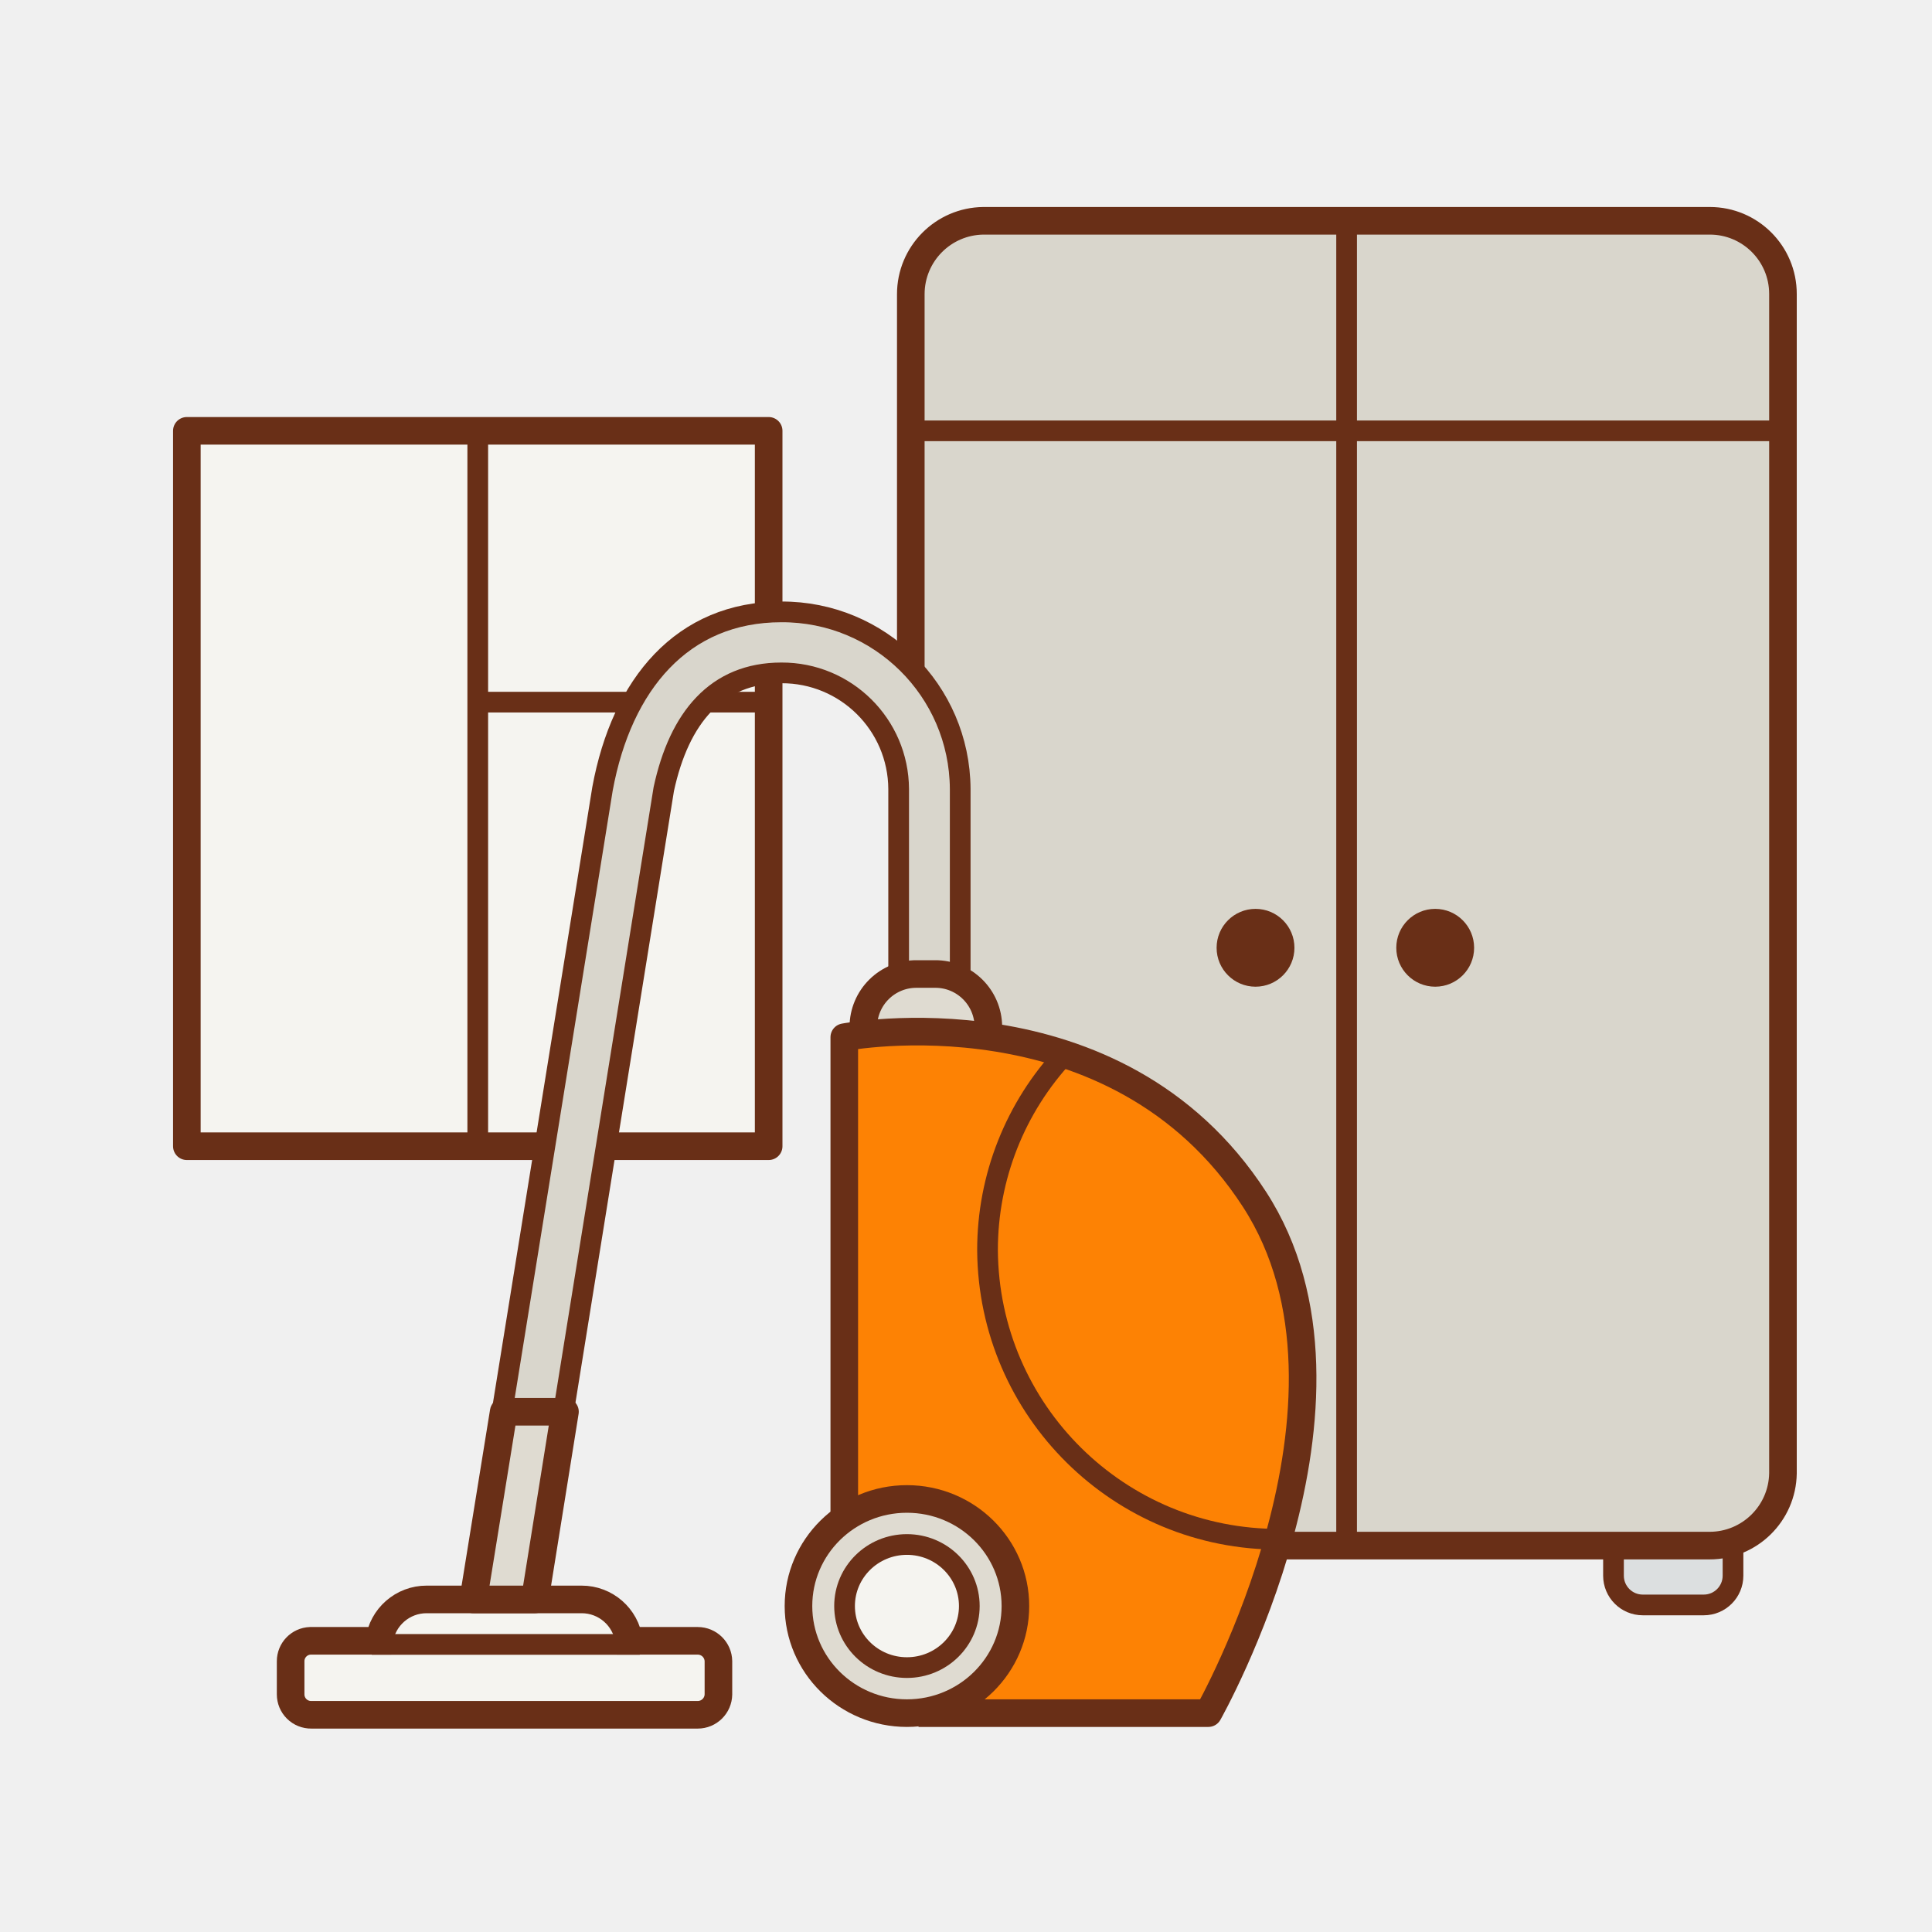
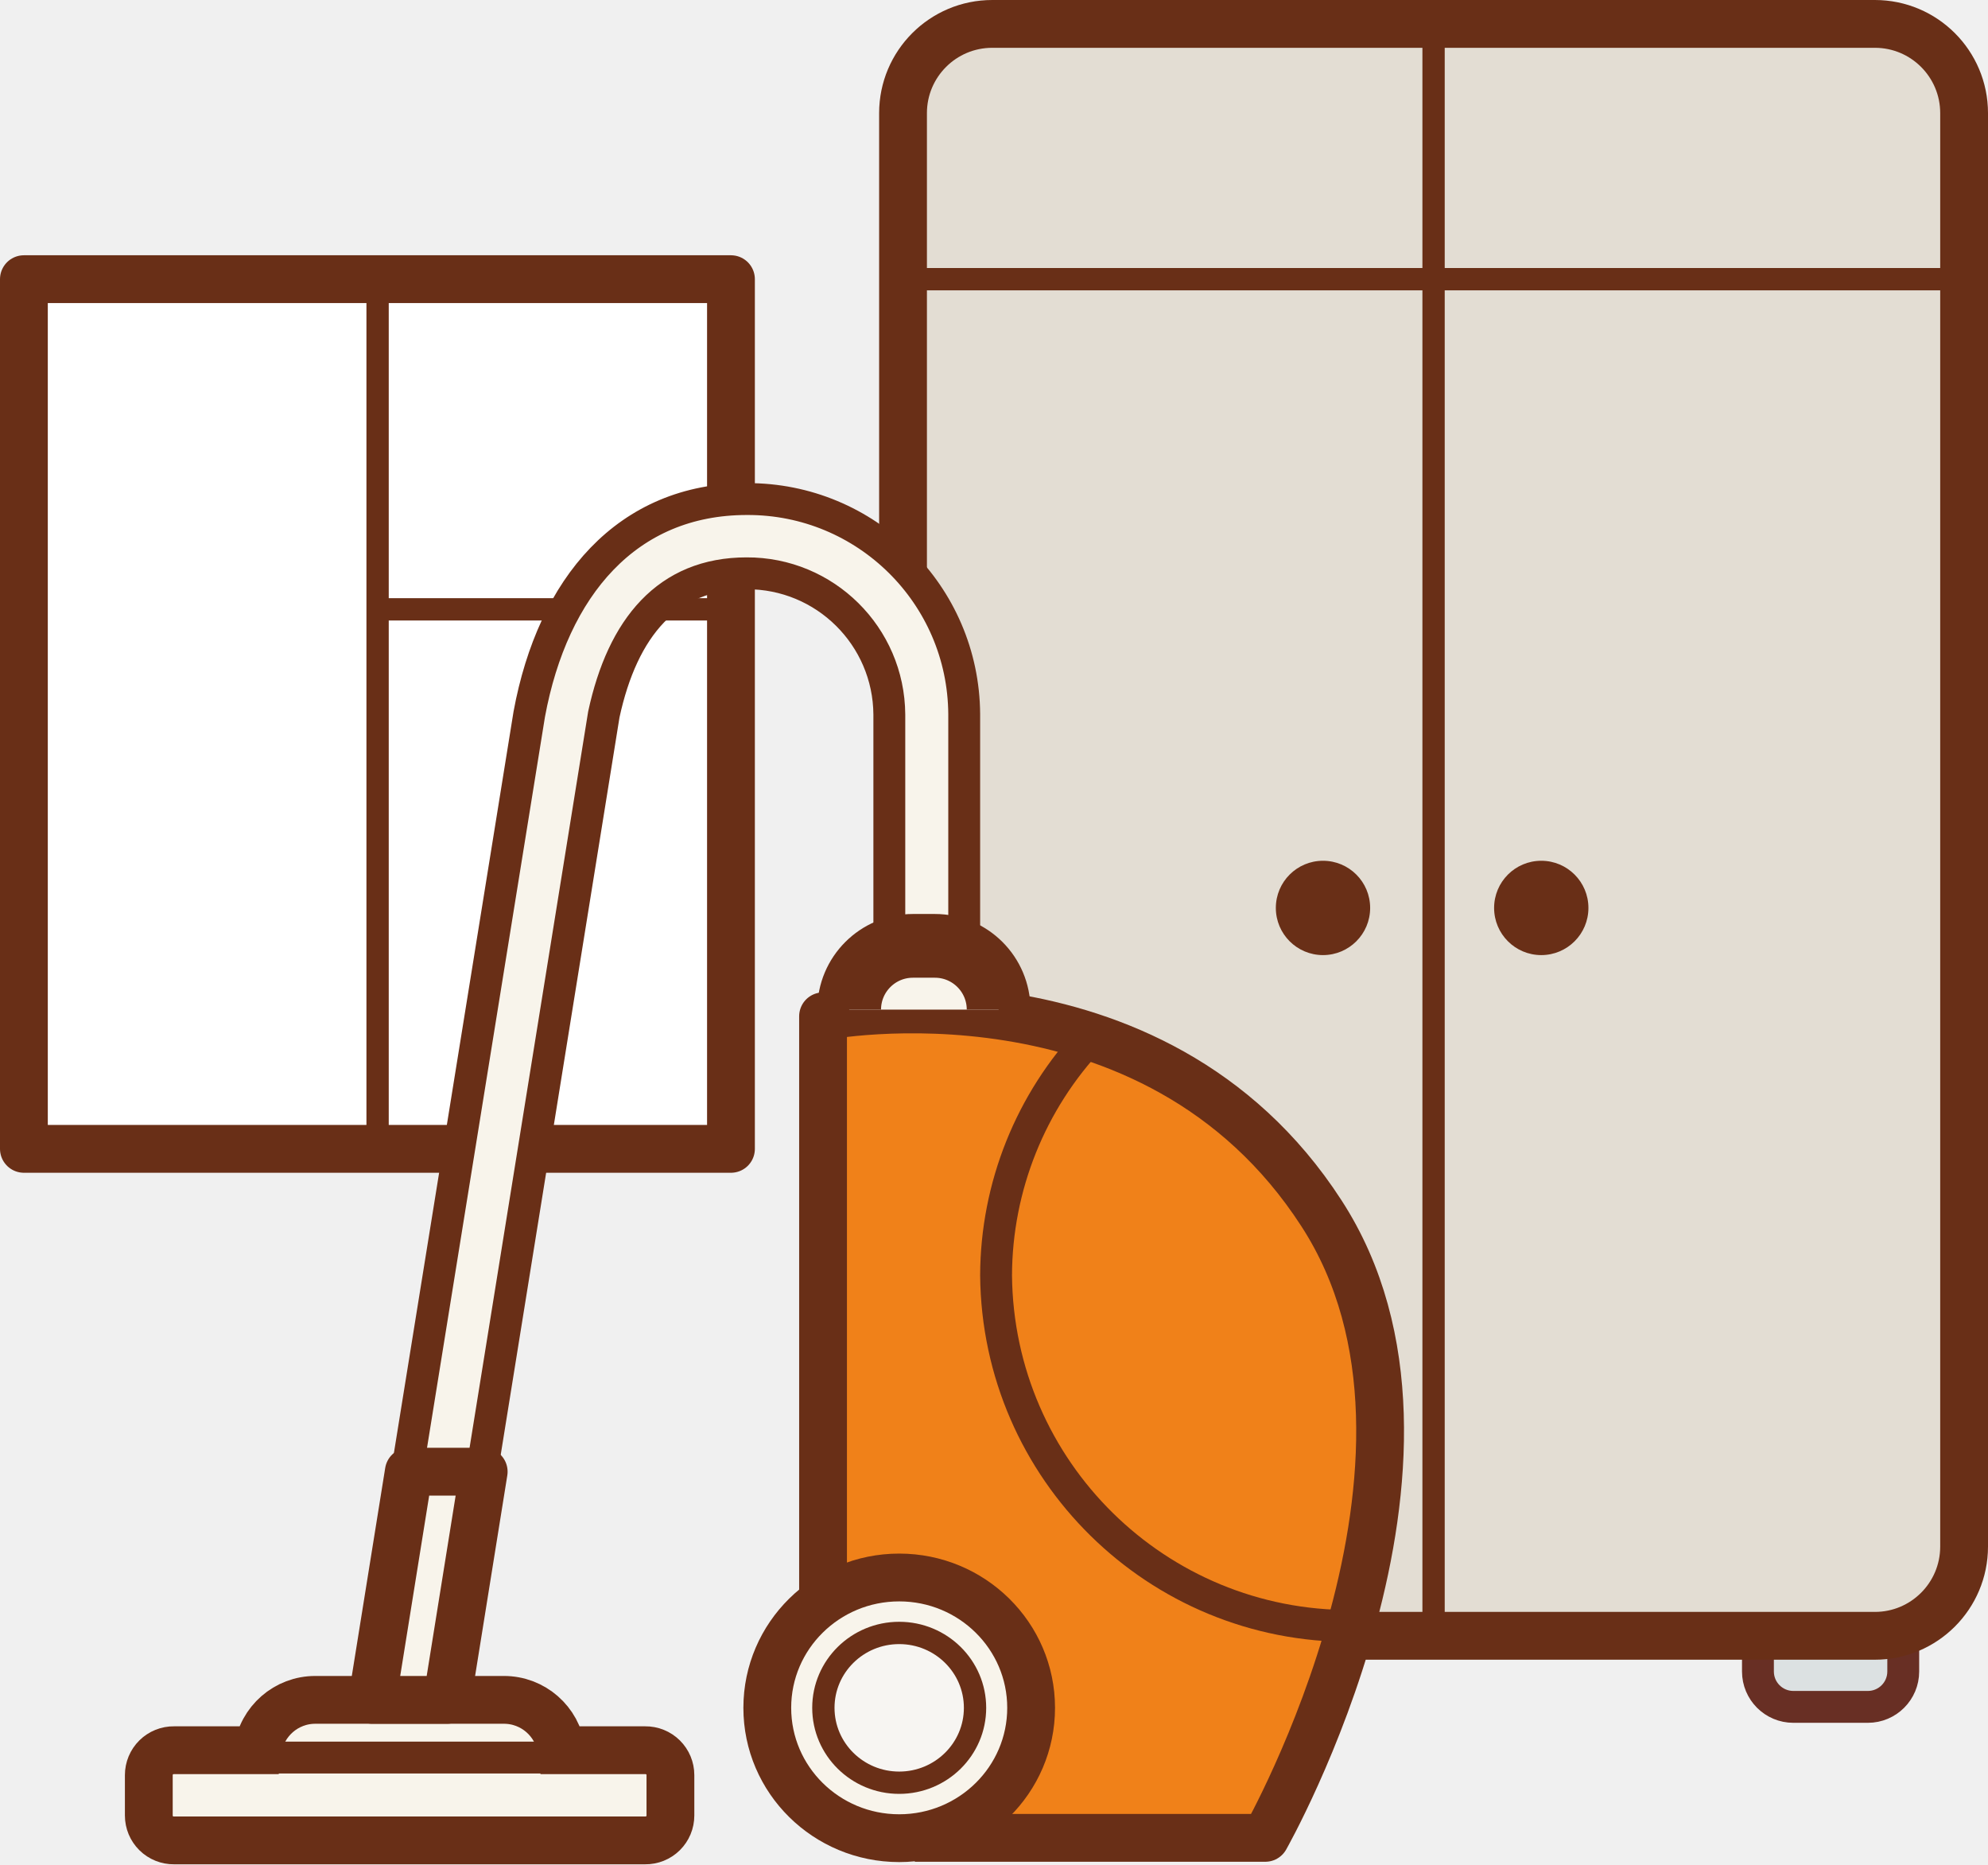
- <svg xmlns="http://www.w3.org/2000/svg" width="70" height="70" viewBox="0 0 70 70">
-   <g data-name="Слой 1">
-     <path fill="none" d="M0 0h70v70H0z" />
-     <rect x="34.52" y="48.18" width="4.33" height="9.97" rx="1.06" ry="1.06" fill="#ec8213" stroke="#692f17" stroke-linejoin="round" />
-     <rect x="58.46" y="48.18" width="4.33" height="9.97" rx="1.06" ry="1.06" fill="#dcdfe0" stroke="#692f17" stroke-linejoin="round" stroke-width=".75" />
-     <path d="M35.63 8h26.32a2.65 2.65 0 0 1 2.65 2.65v42.73A2.66 2.66 0 0 1 61.94 56H35.63A2.66 2.66 0 0 1 33 53.38V10.66A2.66 2.66 0 0 1 35.63 8z" fill="#d9d6cc" stroke="#692f17" stroke-linecap="round" stroke-linejoin="round" />
-     <path fill="none" stroke="#692f17" stroke-linejoin="round" stroke-width=".75" d="M32.98 15.61H64.6M48.79 8v48.04" />
-     <circle cx="45.49" cy="34.34" r="1.41" fill="#692f17" />
-     <circle cx="52" cy="34.34" r="1.41" fill="#692f17" />
-     <path fill="#f5f4f0" stroke="#692f17" stroke-linecap="round" stroke-linejoin="round" d="M6.77 15.61h21.08v25.92H6.77z" />
-     <path fill="none" stroke="#692f17" stroke-linejoin="round" stroke-width=".75" d="M17.31 15.61v25.91M17.31 25.44h10.54" />
-     <path d="M17.15 57.59h2.23l4.67-29c.56-2.59 1.91-4.21 4.26-4.21a4.23 4.23 0 0 1 4.25 4.21v6.89h2.23v-6.9a6.45 6.45 0 0 0-6.48-6.41c-3.58 0-5.78 2.61-6.48 6.41z" fill="#d9d6cc" stroke="#692f17" stroke-linecap="round" stroke-linejoin="round" stroke-width=".75" />
-     <path d="M35.81 37.2a1.92 1.92 0 0 0-1.93-1.91h-.66a1.92 1.92 0 0 0-1.94 1.91" fill="#dfdbd1" stroke="#692f17" stroke-linejoin="round" />
-     <path d="M11.24 59.45h2.5a1.73 1.73 0 0 1 1.72-1.5h5.61a1.73 1.73 0 0 1 1.72 1.5h2.49a.75.75 0 0 1 .75.74v1.2a.75.75 0 0 1-.75.74h-14a.74.74 0 0 1-.75-.74v-1.2a.74.74 0 0 1 .71-.74z" fill="#f5f4f0" stroke="#692f17" stroke-miterlimit="10" />
-     <path fill="#dfdbd1" stroke="#692f17" stroke-linejoin="round" stroke-width=".75" d="M23.18 59.58h-9.71" />
-     <path fill="#dfdbd1" stroke="#692f17" stroke-linejoin="round" d="M20.47 51.15l-1.09 6.8h-2.23l1.1-6.8h2.22z" />
-     <path d="M30.59 55.19V37.58s9.83-1.89 14.86 5.87c4.74 7.31-1.67 18.62-1.67 18.62h-10.5" fill="#fd8204" stroke="#692f17" stroke-linejoin="round" fill-rule="evenodd" />
-     <ellipse cx="32.86" cy="58.19" rx="3.93" ry="3.88" fill="#dfdbd1" stroke="#692f17" stroke-miterlimit="10" />
-     <ellipse cx="32.86" cy="58.19" rx="2.26" ry="2.23" fill="#f5f4f0" stroke="#692f17" stroke-linejoin="round" stroke-width=".75" />
-     <path d="M38.59 38.19a10.37 10.37 0 0 0-2.81 7.11 10.54 10.54 0 0 0 10.6 10.47" fill="none" stroke="#692f17" stroke-linejoin="round" stroke-width=".75" fill-rule="evenodd" />
+ <svg xmlns="http://www.w3.org/2000/svg" width="62.39" height="58.5" viewBox="0 0 62.39 58.5">
+   <rect x="29.97" y="43.06" width="4.56" height="10.5" rx="1.11" ry="1.11" fill="#ff8300" stroke="#682f24" stroke-linejoin="round" />
+   <rect x="55.17" y="43.06" width="4.56" height="10.5" rx="1.11" ry="1.11" fill="#dce1e2" stroke="#682f24" stroke-linejoin="round" />
+   <rect x="28.34" y=".75" width="33.3" height="50.58" rx="2.8" ry="2.8" fill="#e3ddd3" stroke="#692f17" stroke-linecap="round" stroke-linejoin="round" stroke-width="1.5" />
+   <path fill="none" stroke="#692f17" stroke-linejoin="round" stroke-width=".7" d="M28.34 8.76h33.3M44.99.75v50.58" />
+   <circle cx="41.52" cy="28.49" r="1.48" fill="#692f17" />
+   <circle cx="48.37" cy="28.49" r="1.48" fill="#692f17" />
+   <path fill="#fff" stroke="#692f17" stroke-linecap="round" stroke-linejoin="round" stroke-width="1.5" d="M.75 8.76h22.19v27.29H.75z" />
+   <path fill="none" stroke="#692f17" stroke-linejoin="round" stroke-width=".7" d="M11.85 8.76v27.29M11.85 19.12h11.09" />
+   <g stroke="#692f17">
+     <path d="M25.83 50.47V31.89s10.35-2 15.64 6.18c5 7.7-1.76 19.6-1.76 19.6h-11" fill="#f08119" stroke-linejoin="round" stroke-width="1.5" fill-rule="evenodd" />
+     <ellipse cx="28.22" cy="53.59" rx="4.14" ry="4.09" fill="#f8f4eb" stroke-miterlimit="10" stroke-width="1.5" />
+     <ellipse cx="28.22" cy="53.59" rx="2.38" ry="2.35" fill="#f7f5f2" stroke-linejoin="round" stroke-width=".7" />
+     <path d="M34.26 32.54a10.92 10.92 0 0 0-3 7.48 11.1 11.1 0 0 0 11.17 11" fill="none" stroke-linejoin="round" fill-rule="evenodd" />
+     <path d="M11.68 52.96h2.35l4.92-30.54c.59-2.73 2-4.43 4.48-4.43a4.46 4.46 0 0 1 4.48 4.43v7.25h2.35v-7.26a6.79 6.79 0 0 0-6.82-6.75c-3.76 0-6.09 2.75-6.83 6.75z" fill="#f8f4eb" stroke-linecap="round" stroke-linejoin="round" />
+     <path d="M31.34 31.68a2 2 0 0 0-2-2h-.69a2 2 0 0 0-2 2" fill="#f8f4eb" stroke-linejoin="round" stroke-width="2" />
+     <path d="M5.46 54.92h2.63a1.82 1.82 0 0 1 1.81-1.58h5.91a1.82 1.82 0 0 1 1.81 1.58h2.63a.78.78 0 0 1 .79.78v1.27a.78.78 0 0 1-.79.78H5.46a.78.78 0 0 1-.79-.78V55.7a.78.78 0 0 1 .79-.78z" fill="#f8f4eb" stroke-miterlimit="10" stroke-width="1.5" />
+     <path fill="#e2ddd3" stroke-linejoin="round" d="M18.01 55.15H7.79" />
+     <path fill="#f8f4eb" stroke-linejoin="round" stroke-width="1.5" d="M15.18 46.18l-1.15 7.16h-2.35l1.15-7.16h2.35z" />
  </g>
</svg>
